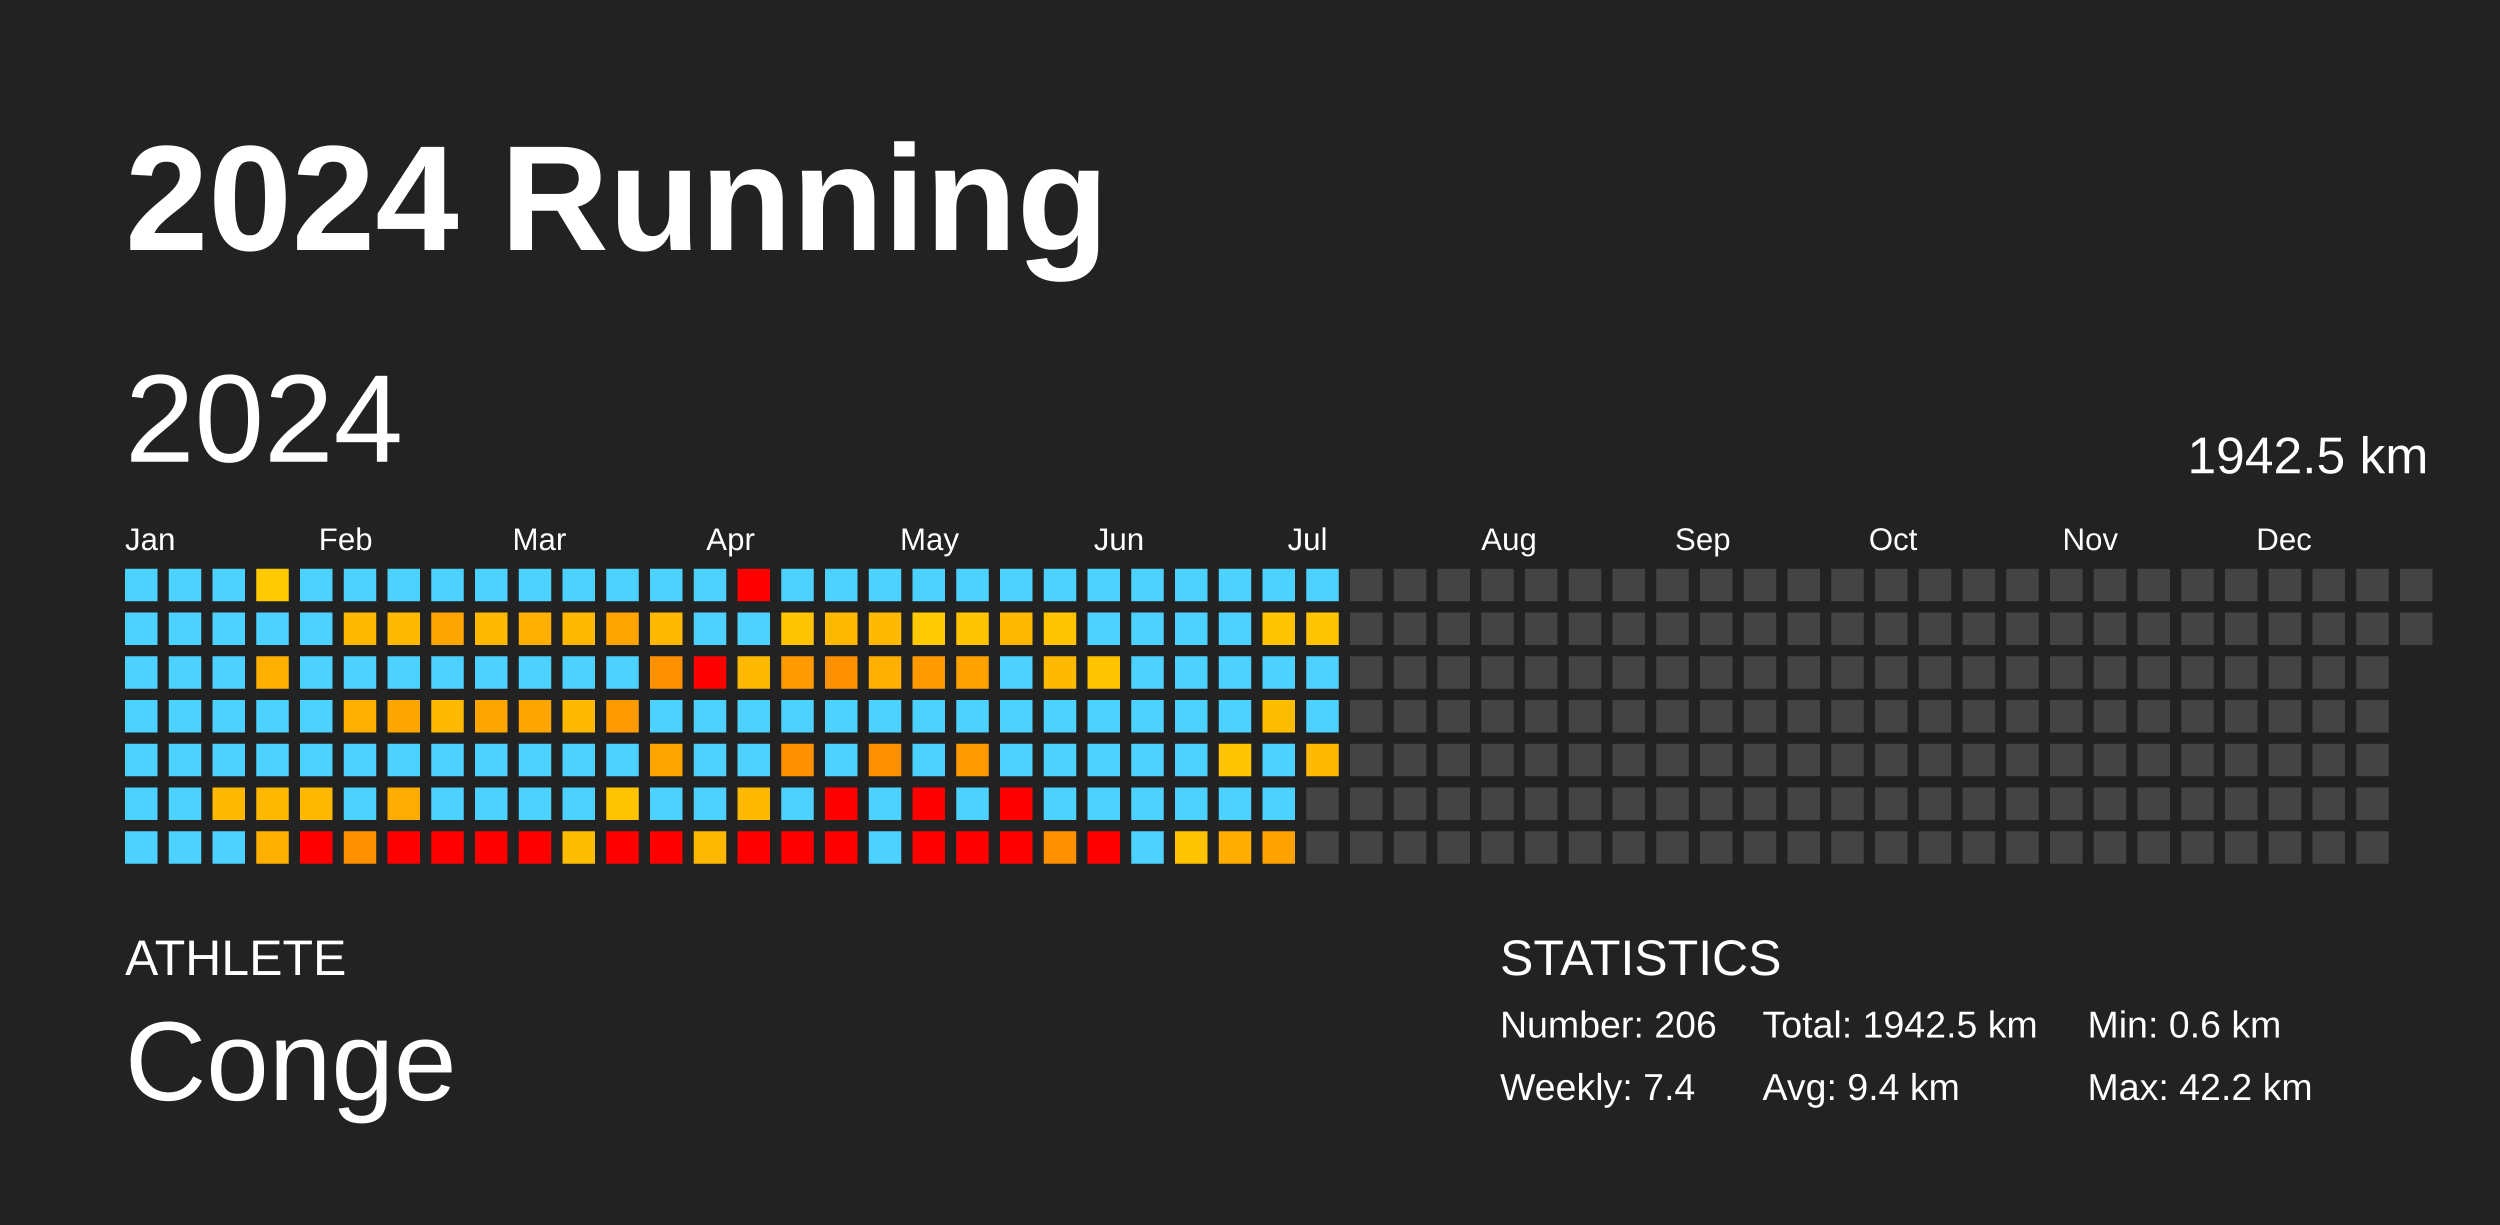
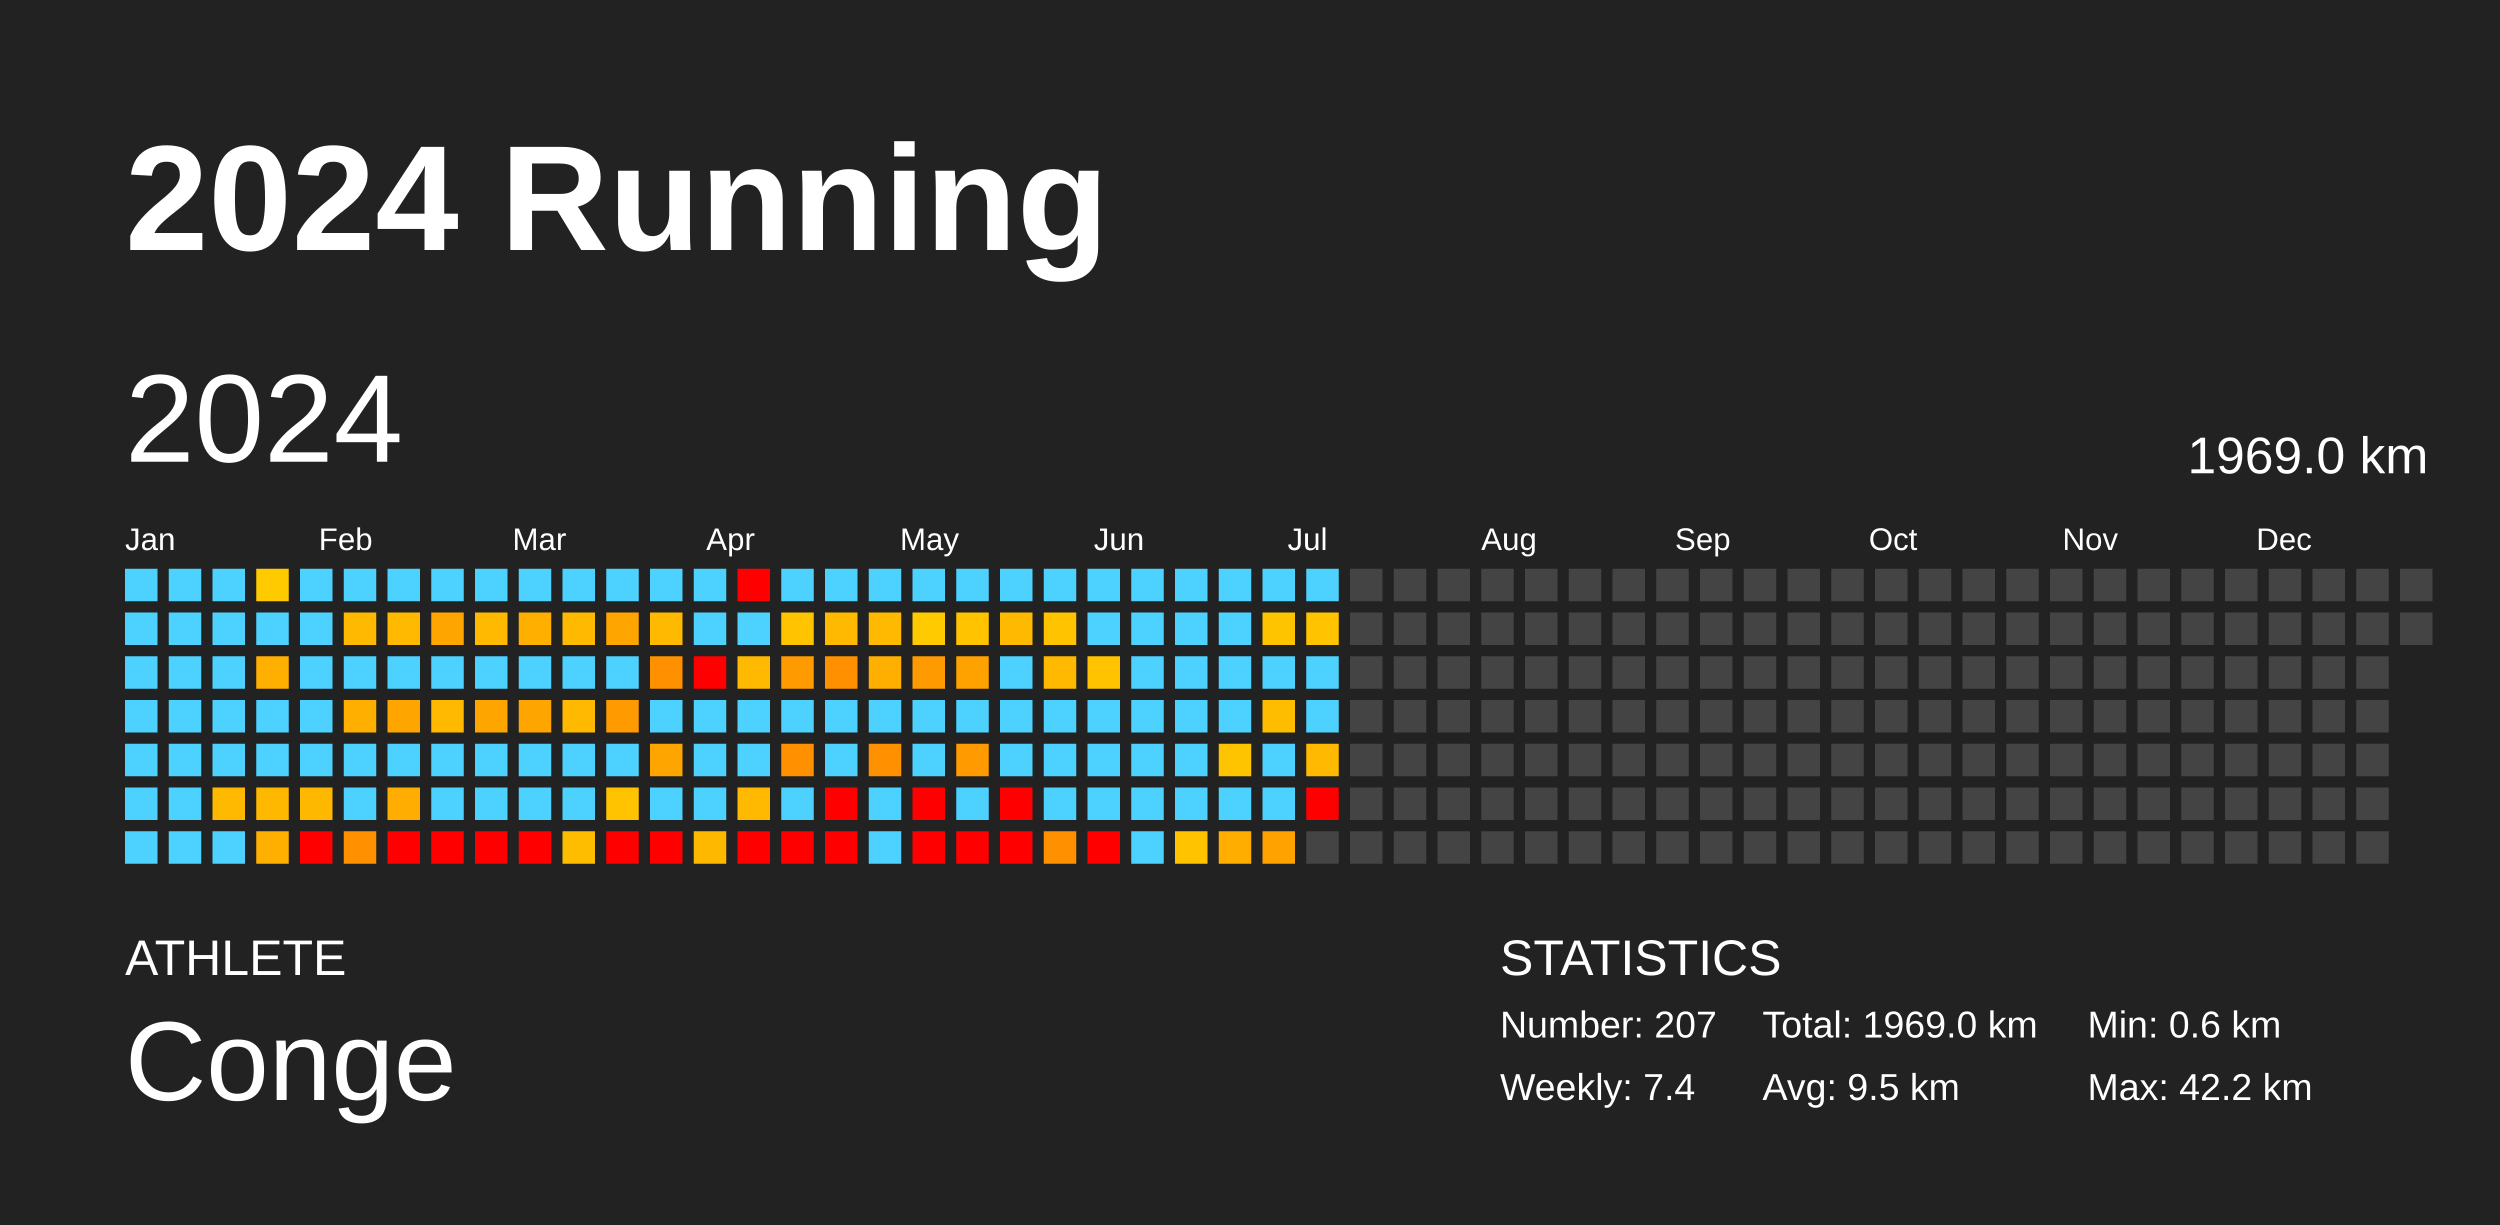
<svg xmlns="http://www.w3.org/2000/svg" baseProfile="full" height="98mm" version="1.1" viewBox="0,0,200,98" width="200mm">
  <defs />
  <rect fill="#222222" height="98" width="200" x="0" y="0" />
  <text fill="#FFFFFF" style="font-size:12px; font-family:Arial; font-weight:bold;" x="10" y="20">2024 Running</text>
  <text fill="#FFFFFF" style="font-size:4px; font-family:Arial" x="10" y="78">ATHLETE</text>
  <text fill="#FFFFFF" style="font-size:9px; font-family:Arial" x="10" y="88">Conge</text>
  <text fill="#FFFFFF" style="font-size:4px; font-family:Arial" x="120" y="78">STATISTICS</text>
-   <text fill="#FFFFFF" style="font-size:3px; font-family:Arial" x="120" y="83">Number: 206</text>
+   <text fill="#FFFFFF" style="font-size:3px; font-family:Arial" x="120" y="83">Number: 207</text>
  <text fill="#FFFFFF" style="font-size:3px; font-family:Arial" x="120" y="88">Weekly: 7.4</text>
-   <text fill="#FFFFFF" style="font-size:3px; font-family:Arial" x="141" y="83">Total: 1942.5 km</text>
-   <text fill="#FFFFFF" style="font-size:3px; font-family:Arial" x="141" y="88">Avg: 9.4 km</text>
+   <text fill="#FFFFFF" style="font-size:3px; font-family:Arial" x="141" y="83">Total: 1969.0 km</text>
+   <text fill="#FFFFFF" style="font-size:3px; font-family:Arial" x="141" y="88">Avg: 9.5 km</text>
  <text fill="#FFFFFF" style="font-size:3px; font-family:Arial" x="167" y="83">Min: 0.6 km</text>
  <text fill="#FFFFFF" style="font-size:3px; font-family:Arial" x="167" y="88">Max: 42.2 km</text>
  <text dominant-baseline="hanging" fill="#FFFFFF" style="font-size:10.0px; font-family:Arial;" x="10" y="30">2024</text>
-   <text dominant-baseline="hanging" fill="#FFFFFF" style="font-size:4.125px; font-family:Arial;" x="175" y="35">1942.5 km</text>
+   <text dominant-baseline="hanging" fill="#FFFFFF" style="font-size:4.125px; font-family:Arial;" x="175" y="35">1969.0 km</text>
  <text fill="#FFFFFF" style="font-size:2.5px; font-family:Arial" x="10.0" y="44">Jan</text>
  <text fill="#FFFFFF" style="font-size:2.5px; font-family:Arial" x="25.5" y="44">Feb</text>
  <text fill="#FFFFFF" style="font-size:2.5px; font-family:Arial" x="41.0" y="44">Mar</text>
  <text fill="#FFFFFF" style="font-size:2.5px; font-family:Arial" x="56.5" y="44">Apr</text>
  <text fill="#FFFFFF" style="font-size:2.5px; font-family:Arial" x="72.0" y="44">May</text>
  <text fill="#FFFFFF" style="font-size:2.5px; font-family:Arial" x="87.5" y="44">Jun</text>
  <text fill="#FFFFFF" style="font-size:2.5px; font-family:Arial" x="103.0" y="44">Jul</text>
  <text fill="#FFFFFF" style="font-size:2.5px; font-family:Arial" x="118.5" y="44">Aug</text>
  <text fill="#FFFFFF" style="font-size:2.5px; font-family:Arial" x="134.0" y="44">Sep</text>
  <text fill="#FFFFFF" style="font-size:2.5px; font-family:Arial" x="149.5" y="44">Oct</text>
  <text fill="#FFFFFF" style="font-size:2.5px; font-family:Arial" x="165.0" y="44">Nov</text>
  <text fill="#FFFFFF" style="font-size:2.5px; font-family:Arial" x="180.5" y="44">Dec</text>
  <rect fill="#4dd2ff" height="2.6" width="2.6" x="10.0" y="45.5" />
  <rect fill="#4dd2ff" height="2.6" width="2.6" x="10.0" y="49.0" />
  <rect fill="#4dd2ff" height="2.6" width="2.6" x="10.0" y="52.5" />
  <rect fill="#4dd2ff" height="2.6" width="2.6" x="10.0" y="56.0" />
  <rect fill="#4dd2ff" height="2.6" width="2.6" x="10.0" y="59.5" />
  <rect fill="#4dd2ff" height="2.6" width="2.6" x="10.0" y="63.0" />
  <rect fill="#4dd2ff" height="2.6" width="2.6" x="10.0" y="66.5" />
  <rect fill="#4dd2ff" height="2.6" width="2.6" x="13.5" y="45.5" />
  <rect fill="#4dd2ff" height="2.6" width="2.6" x="13.5" y="49.0" />
  <rect fill="#4dd2ff" height="2.6" width="2.6" x="13.5" y="52.5" />
  <rect fill="#4dd2ff" height="2.6" width="2.6" x="13.5" y="56.0" />
  <rect fill="#4dd2ff" height="2.6" width="2.6" x="13.5" y="59.5" />
  <rect fill="#4dd2ff" height="2.6" width="2.6" x="13.5" y="63.0" />
  <rect fill="#4dd2ff" height="2.6" width="2.6" x="13.5" y="66.5" />
  <rect fill="#4dd2ff" height="2.6" width="2.6" x="17.0" y="45.5" />
  <rect fill="#4dd2ff" height="2.6" width="2.6" x="17.0" y="49.0" />
  <rect fill="#4dd2ff" height="2.6" width="2.6" x="17.0" y="52.5" />
  <rect fill="#4dd2ff" height="2.6" width="2.6" x="17.0" y="56.0" />
  <rect fill="#4dd2ff" height="2.6" width="2.6" x="17.0" y="59.5" />
  <rect fill="#ffb900" height="2.6" width="2.6" x="17.0" y="63.0" />
  <rect fill="#4dd2ff" height="2.6" width="2.6" x="17.0" y="66.5" />
  <rect fill="#ffca00" height="2.6" width="2.6" x="20.5" y="45.5" />
  <rect fill="#4dd2ff" height="2.6" width="2.6" x="20.5" y="49.0" />
  <rect fill="#ffaf00" height="2.6" width="2.6" x="20.5" y="52.5" />
  <rect fill="#4dd2ff" height="2.6" width="2.6" x="20.5" y="56.0" />
  <rect fill="#4dd2ff" height="2.6" width="2.6" x="20.5" y="59.5" />
  <rect fill="#ffb800" height="2.6" width="2.6" x="20.5" y="63.0" />
  <rect fill="#ffaf00" height="2.6" width="2.6" x="20.5" y="66.5" />
  <rect fill="#4dd2ff" height="2.6" width="2.6" x="24.0" y="45.5" />
  <rect fill="#4dd2ff" height="2.6" width="2.6" x="24.0" y="49.0" />
  <rect fill="#4dd2ff" height="2.6" width="2.6" x="24.0" y="52.5" />
  <rect fill="#4dd2ff" height="2.6" width="2.6" x="24.0" y="56.0" />
  <rect fill="#4dd2ff" height="2.6" width="2.6" x="24.0" y="59.5" />
  <rect fill="#ffb800" height="2.6" width="2.6" x="24.0" y="63.0" />
  <rect fill="red" height="2.6" width="2.6" x="24.0" y="66.5" />
  <rect fill="#4dd2ff" height="2.6" width="2.6" x="27.5" y="45.5" />
  <rect fill="#ffb900" height="2.6" width="2.6" x="27.5" y="49.0" />
  <rect fill="#4dd2ff" height="2.6" width="2.6" x="27.5" y="52.5" />
  <rect fill="#ffaf00" height="2.6" width="2.6" x="27.5" y="56.0" />
  <rect fill="#4dd2ff" height="2.6" width="2.6" x="27.5" y="59.5" />
  <rect fill="#4dd2ff" height="2.6" width="2.6" x="27.5" y="63.0" />
  <rect fill="#ff9100" height="2.6" width="2.6" x="27.5" y="66.5" />
  <rect fill="#4dd2ff" height="2.6" width="2.6" x="31.0" y="45.5" />
  <rect fill="#ffb900" height="2.6" width="2.6" x="31.0" y="49.0" />
  <rect fill="#4dd2ff" height="2.6" width="2.6" x="31.0" y="52.5" />
  <rect fill="#ffa500" height="2.6" width="2.6" x="31.0" y="56.0" />
  <rect fill="#4dd2ff" height="2.6" width="2.6" x="31.0" y="59.5" />
  <rect fill="#ffad00" height="2.6" width="2.6" x="31.0" y="63.0" />
  <rect fill="red" height="2.6" width="2.6" x="31.0" y="66.5" />
  <rect fill="#4dd2ff" height="2.6" width="2.6" x="34.5" y="45.5" />
  <rect fill="#ffa500" height="2.6" width="2.6" x="34.5" y="49.0" />
  <rect fill="#4dd2ff" height="2.6" width="2.6" x="34.5" y="52.5" />
  <rect fill="#ffb900" height="2.6" width="2.6" x="34.5" y="56.0" />
  <rect fill="#4dd2ff" height="2.6" width="2.6" x="34.5" y="59.5" />
  <rect fill="#4dd2ff" height="2.6" width="2.6" x="34.5" y="63.0" />
  <rect fill="red" height="2.6" width="2.6" x="34.5" y="66.5" />
  <rect fill="#4dd2ff" height="2.6" width="2.6" x="38.0" y="45.5" />
  <rect fill="#ffb900" height="2.6" width="2.6" x="38.0" y="49.0" />
  <rect fill="#4dd2ff" height="2.6" width="2.6" x="38.0" y="52.5" />
  <rect fill="#ffa500" height="2.6" width="2.6" x="38.0" y="56.0" />
  <rect fill="#4dd2ff" height="2.6" width="2.6" x="38.0" y="59.5" />
  <rect fill="#4dd2ff" height="2.6" width="2.6" x="38.0" y="63.0" />
  <rect fill="red" height="2.6" width="2.6" x="38.0" y="66.5" />
  <rect fill="#4dd2ff" height="2.6" width="2.6" x="41.5" y="45.5" />
  <rect fill="#ffaf00" height="2.6" width="2.6" x="41.5" y="49.0" />
  <rect fill="#4dd2ff" height="2.6" width="2.6" x="41.5" y="52.5" />
  <rect fill="#ffa500" height="2.6" width="2.6" x="41.5" y="56.0" />
  <rect fill="#4dd2ff" height="2.6" width="2.6" x="41.5" y="59.5" />
  <rect fill="#4dd2ff" height="2.6" width="2.6" x="41.5" y="63.0" />
  <rect fill="red" height="2.6" width="2.6" x="41.5" y="66.5" />
  <rect fill="#4dd2ff" height="2.6" width="2.6" x="45.0" y="45.5" />
  <rect fill="#ffb900" height="2.6" width="2.6" x="45.0" y="49.0" />
  <rect fill="#4dd2ff" height="2.6" width="2.6" x="45.0" y="52.5" />
  <rect fill="#ffb900" height="2.6" width="2.6" x="45.0" y="56.0" />
  <rect fill="#4dd2ff" height="2.6" width="2.6" x="45.0" y="59.5" />
  <rect fill="#4dd2ff" height="2.6" width="2.6" x="45.0" y="63.0" />
  <rect fill="#ffbd00" height="2.6" width="2.6" x="45.0" y="66.5" />
  <rect fill="#4dd2ff" height="2.6" width="2.6" x="48.5" y="45.5" />
  <rect fill="#ffa500" height="2.6" width="2.6" x="48.5" y="49.0" />
  <rect fill="#4dd2ff" height="2.6" width="2.6" x="48.5" y="52.5" />
  <rect fill="#ff9b00" height="2.6" width="2.6" x="48.5" y="56.0" />
  <rect fill="#4dd2ff" height="2.6" width="2.6" x="48.5" y="59.5" />
  <rect fill="#ffc300" height="2.6" width="2.6" x="48.5" y="63.0" />
  <rect fill="red" height="2.6" width="2.6" x="48.5" y="66.5" />
  <rect fill="#4dd2ff" height="2.6" width="2.6" x="52.0" y="45.5" />
  <rect fill="#ffb900" height="2.6" width="2.6" x="52.0" y="49.0" />
  <rect fill="#ff9100" height="2.6" width="2.6" x="52.0" y="52.5" />
  <rect fill="#4dd2ff" height="2.6" width="2.6" x="52.0" y="56.0" />
  <rect fill="#ffa500" height="2.6" width="2.6" x="52.0" y="59.5" />
  <rect fill="#4dd2ff" height="2.6" width="2.6" x="52.0" y="63.0" />
  <rect fill="red" height="2.6" width="2.6" x="52.0" y="66.5" />
  <rect fill="#4dd2ff" height="2.6" width="2.6" x="55.5" y="45.5" />
  <rect fill="#4dd2ff" height="2.6" width="2.6" x="55.5" y="49.0" />
  <rect fill="red" height="2.6" width="2.6" x="55.5" y="52.5" />
  <rect fill="#4dd2ff" height="2.6" width="2.6" x="55.5" y="56.0" />
  <rect fill="#4dd2ff" height="2.6" width="2.6" x="55.5" y="59.5" />
  <rect fill="#4dd2ff" height="2.6" width="2.6" x="55.5" y="63.0" />
  <rect fill="#ffb800" height="2.6" width="2.6" x="55.5" y="66.5" />
  <rect fill="red" height="2.6" width="2.6" x="59.0" y="45.5" />
  <rect fill="#4dd2ff" height="2.6" width="2.6" x="59.0" y="49.0" />
  <rect fill="#ffb900" height="2.6" width="2.6" x="59.0" y="52.5" />
  <rect fill="#4dd2ff" height="2.6" width="2.6" x="59.0" y="56.0" />
  <rect fill="#4dd2ff" height="2.6" width="2.6" x="59.0" y="59.5" />
  <rect fill="#ffb900" height="2.6" width="2.6" x="59.0" y="63.0" />
  <rect fill="red" height="2.6" width="2.6" x="59.0" y="66.5" />
  <rect fill="#4dd2ff" height="2.6" width="2.6" x="62.5" y="45.5" />
  <rect fill="#ffc300" height="2.6" width="2.6" x="62.5" y="49.0" />
  <rect fill="#ff9b00" height="2.6" width="2.6" x="62.5" y="52.5" />
  <rect fill="#4dd2ff" height="2.6" width="2.6" x="62.5" y="56.0" />
  <rect fill="#ff9100" height="2.6" width="2.6" x="62.5" y="59.5" />
  <rect fill="#4dd2ff" height="2.6" width="2.6" x="62.5" y="63.0" />
  <rect fill="red" height="2.6" width="2.6" x="62.5" y="66.5" />
  <rect fill="#4dd2ff" height="2.6" width="2.6" x="66.0" y="45.5" />
  <rect fill="#ffb900" height="2.6" width="2.6" x="66.0" y="49.0" />
  <rect fill="#ff9100" height="2.6" width="2.6" x="66.0" y="52.5" />
  <rect fill="#4dd2ff" height="2.6" width="2.6" x="66.0" y="56.0" />
  <rect fill="#4dd2ff" height="2.6" width="2.6" x="66.0" y="59.5" />
  <rect fill="red" height="2.6" width="2.6" x="66.0" y="63.0" />
  <rect fill="red" height="2.6" width="2.6" x="66.0" y="66.5" />
  <rect fill="#4dd2ff" height="2.6" width="2.6" x="69.5" y="45.5" />
  <rect fill="#ffb900" height="2.6" width="2.6" x="69.5" y="49.0" />
  <rect fill="#ffaf00" height="2.6" width="2.6" x="69.5" y="52.5" />
  <rect fill="#4dd2ff" height="2.6" width="2.6" x="69.5" y="56.0" />
  <rect fill="#ff9100" height="2.6" width="2.6" x="69.5" y="59.5" />
  <rect fill="#4dd2ff" height="2.6" width="2.6" x="69.5" y="63.0" />
  <rect fill="#4dd2ff" height="2.6" width="2.6" x="69.5" y="66.5" />
  <rect fill="#4dd2ff" height="2.6" width="2.6" x="73.0" y="45.5" />
  <rect fill="#ffca00" height="2.6" width="2.6" x="73.0" y="49.0" />
  <rect fill="#ff9b00" height="2.6" width="2.6" x="73.0" y="52.5" />
  <rect fill="#4dd2ff" height="2.6" width="2.6" x="73.0" y="56.0" />
  <rect fill="#4dd2ff" height="2.6" width="2.6" x="73.0" y="59.5" />
  <rect fill="red" height="2.6" width="2.6" x="73.0" y="63.0" />
  <rect fill="red" height="2.6" width="2.6" x="73.0" y="66.5" />
  <rect fill="#4dd2ff" height="2.6" width="2.6" x="76.5" y="45.5" />
  <rect fill="#ffc300" height="2.6" width="2.6" x="76.5" y="49.0" />
  <rect fill="#ffa200" height="2.6" width="2.6" x="76.5" y="52.5" />
  <rect fill="#4dd2ff" height="2.6" width="2.6" x="76.5" y="56.0" />
  <rect fill="#ff9b00" height="2.6" width="2.6" x="76.5" y="59.5" />
  <rect fill="#4dd2ff" height="2.6" width="2.6" x="76.5" y="63.0" />
  <rect fill="red" height="2.6" width="2.6" x="76.5" y="66.5" />
  <rect fill="#4dd2ff" height="2.6" width="2.6" x="80.0" y="45.5" />
  <rect fill="#ffb900" height="2.6" width="2.6" x="80.0" y="49.0" />
  <rect fill="#4dd2ff" height="2.6" width="2.6" x="80.0" y="52.5" />
  <rect fill="#4dd2ff" height="2.6" width="2.6" x="80.0" y="56.0" />
  <rect fill="#4dd2ff" height="2.6" width="2.6" x="80.0" y="59.5" />
  <rect fill="red" height="2.6" width="2.6" x="80.0" y="63.0" />
  <rect fill="red" height="2.6" width="2.6" x="80.0" y="66.5" />
  <rect fill="#4dd2ff" height="2.6" width="2.6" x="83.5" y="45.5" />
  <rect fill="#ffc300" height="2.6" width="2.6" x="83.5" y="49.0" />
  <rect fill="#ffb900" height="2.6" width="2.6" x="83.5" y="52.5" />
  <rect fill="#4dd2ff" height="2.6" width="2.6" x="83.5" y="56.0" />
  <rect fill="#4dd2ff" height="2.6" width="2.6" x="83.5" y="59.5" />
  <rect fill="#4dd2ff" height="2.6" width="2.6" x="83.5" y="63.0" />
  <rect fill="#ff9100" height="2.6" width="2.6" x="83.5" y="66.5" />
  <rect fill="#4dd2ff" height="2.6" width="2.6" x="87.0" y="45.5" />
  <rect fill="#4dd2ff" height="2.6" width="2.6" x="87.0" y="49.0" />
  <rect fill="#ffc300" height="2.6" width="2.6" x="87.0" y="52.5" />
  <rect fill="#4dd2ff" height="2.6" width="2.6" x="87.0" y="56.0" />
  <rect fill="#4dd2ff" height="2.6" width="2.6" x="87.0" y="59.5" />
  <rect fill="#4dd2ff" height="2.6" width="2.6" x="87.0" y="63.0" />
  <rect fill="red" height="2.6" width="2.6" x="87.0" y="66.5" />
  <rect fill="#4dd2ff" height="2.6" width="2.6" x="90.5" y="45.5" />
  <rect fill="#4dd2ff" height="2.6" width="2.6" x="90.5" y="49.0" />
  <rect fill="#4dd2ff" height="2.6" width="2.6" x="90.5" y="52.5" />
  <rect fill="#4dd2ff" height="2.6" width="2.6" x="90.5" y="56.0" />
  <rect fill="#4dd2ff" height="2.6" width="2.6" x="90.5" y="59.5" />
  <rect fill="#4dd2ff" height="2.6" width="2.6" x="90.5" y="63.0" />
  <rect fill="#4dd2ff" height="2.6" width="2.6" x="90.5" y="66.5" />
  <rect fill="#4dd2ff" height="2.6" width="2.6" x="94.0" y="45.5" />
  <rect fill="#4dd2ff" height="2.6" width="2.6" x="94.0" y="49.0" />
  <rect fill="#4dd2ff" height="2.6" width="2.6" x="94.0" y="52.5" />
  <rect fill="#4dd2ff" height="2.6" width="2.6" x="94.0" y="56.0" />
  <rect fill="#4dd2ff" height="2.6" width="2.6" x="94.0" y="59.5" />
  <rect fill="#4dd2ff" height="2.6" width="2.6" x="94.0" y="63.0" />
  <rect fill="#ffc300" height="2.6" width="2.6" x="94.0" y="66.5" />
  <rect fill="#4dd2ff" height="2.6" width="2.6" x="97.5" y="45.5" />
  <rect fill="#4dd2ff" height="2.6" width="2.6" x="97.5" y="49.0" />
  <rect fill="#4dd2ff" height="2.6" width="2.6" x="97.5" y="52.5" />
  <rect fill="#4dd2ff" height="2.6" width="2.6" x="97.5" y="56.0" />
  <rect fill="#ffc400" height="2.6" width="2.6" x="97.5" y="59.5" />
  <rect fill="#4dd2ff" height="2.6" width="2.6" x="97.5" y="63.0" />
  <rect fill="#ffae00" height="2.6" width="2.6" x="97.5" y="66.5" />
  <rect fill="#4dd2ff" height="2.6" width="2.6" x="101.0" y="45.5" />
  <rect fill="#ffc400" height="2.6" width="2.6" x="101.0" y="49.0" />
  <rect fill="#4dd2ff" height="2.6" width="2.6" x="101.0" y="52.5" />
  <rect fill="#ffbd00" height="2.6" width="2.6" x="101.0" y="56.0" />
  <rect fill="#4dd2ff" height="2.6" width="2.6" x="101.0" y="59.5" />
  <rect fill="#4dd2ff" height="2.6" width="2.6" x="101.0" y="63.0" />
  <rect fill="#ffa200" height="2.6" width="2.6" x="101.0" y="66.5" />
  <rect fill="#4dd2ff" height="2.6" width="2.6" x="104.5" y="45.5" />
  <rect fill="#ffc300" height="2.6" width="2.6" x="104.5" y="49.0" />
  <rect fill="#4dd2ff" height="2.6" width="2.6" x="104.5" y="52.5" />
  <rect fill="#4dd2ff" height="2.6" width="2.6" x="104.5" y="56.0" />
  <rect fill="#ffb900" height="2.6" width="2.6" x="104.5" y="59.5" />
-   <rect fill="#444444" height="2.6" width="2.6" x="104.5" y="63.0" />
+   <rect fill="red" height="2.6" width="2.6" x="104.5" y="63.0" />
  <rect fill="#444444" height="2.6" width="2.6" x="104.5" y="66.5" />
  <rect fill="#444444" height="2.6" width="2.6" x="108.0" y="45.5" />
  <rect fill="#444444" height="2.6" width="2.6" x="108.0" y="49.0" />
  <rect fill="#444444" height="2.6" width="2.6" x="108.0" y="52.5" />
  <rect fill="#444444" height="2.6" width="2.6" x="108.0" y="56.0" />
  <rect fill="#444444" height="2.6" width="2.6" x="108.0" y="59.5" />
  <rect fill="#444444" height="2.6" width="2.6" x="108.0" y="63.0" />
  <rect fill="#444444" height="2.6" width="2.6" x="108.0" y="66.5" />
  <rect fill="#444444" height="2.6" width="2.6" x="111.5" y="45.5" />
  <rect fill="#444444" height="2.6" width="2.6" x="111.5" y="49.0" />
  <rect fill="#444444" height="2.6" width="2.6" x="111.5" y="52.5" />
  <rect fill="#444444" height="2.6" width="2.6" x="111.5" y="56.0" />
  <rect fill="#444444" height="2.6" width="2.6" x="111.5" y="59.5" />
  <rect fill="#444444" height="2.6" width="2.6" x="111.5" y="63.0" />
  <rect fill="#444444" height="2.6" width="2.6" x="111.5" y="66.5" />
  <rect fill="#444444" height="2.6" width="2.6" x="115.0" y="45.5" />
  <rect fill="#444444" height="2.6" width="2.6" x="115.0" y="49.0" />
  <rect fill="#444444" height="2.6" width="2.6" x="115.0" y="52.5" />
  <rect fill="#444444" height="2.6" width="2.6" x="115.0" y="56.0" />
  <rect fill="#444444" height="2.6" width="2.6" x="115.0" y="59.5" />
  <rect fill="#444444" height="2.6" width="2.6" x="115.0" y="63.0" />
  <rect fill="#444444" height="2.6" width="2.6" x="115.0" y="66.5" />
  <rect fill="#444444" height="2.6" width="2.6" x="118.5" y="45.5" />
  <rect fill="#444444" height="2.6" width="2.6" x="118.5" y="49.0" />
  <rect fill="#444444" height="2.6" width="2.6" x="118.5" y="52.5" />
  <rect fill="#444444" height="2.6" width="2.6" x="118.5" y="56.0" />
  <rect fill="#444444" height="2.6" width="2.6" x="118.5" y="59.5" />
  <rect fill="#444444" height="2.6" width="2.6" x="118.5" y="63.0" />
  <rect fill="#444444" height="2.6" width="2.6" x="118.5" y="66.5" />
  <rect fill="#444444" height="2.6" width="2.6" x="122.0" y="45.5" />
  <rect fill="#444444" height="2.6" width="2.6" x="122.0" y="49.0" />
  <rect fill="#444444" height="2.6" width="2.6" x="122.0" y="52.5" />
  <rect fill="#444444" height="2.6" width="2.6" x="122.0" y="56.0" />
  <rect fill="#444444" height="2.6" width="2.6" x="122.0" y="59.5" />
  <rect fill="#444444" height="2.6" width="2.6" x="122.0" y="63.0" />
  <rect fill="#444444" height="2.6" width="2.6" x="122.0" y="66.5" />
  <rect fill="#444444" height="2.6" width="2.6" x="125.5" y="45.5" />
  <rect fill="#444444" height="2.6" width="2.6" x="125.5" y="49.0" />
  <rect fill="#444444" height="2.6" width="2.6" x="125.5" y="52.5" />
  <rect fill="#444444" height="2.6" width="2.6" x="125.5" y="56.0" />
  <rect fill="#444444" height="2.6" width="2.6" x="125.5" y="59.5" />
  <rect fill="#444444" height="2.6" width="2.6" x="125.5" y="63.0" />
  <rect fill="#444444" height="2.6" width="2.6" x="125.5" y="66.5" />
  <rect fill="#444444" height="2.6" width="2.6" x="129.0" y="45.5" />
  <rect fill="#444444" height="2.6" width="2.6" x="129.0" y="49.0" />
  <rect fill="#444444" height="2.6" width="2.6" x="129.0" y="52.5" />
  <rect fill="#444444" height="2.6" width="2.6" x="129.0" y="56.0" />
  <rect fill="#444444" height="2.6" width="2.6" x="129.0" y="59.5" />
  <rect fill="#444444" height="2.6" width="2.6" x="129.0" y="63.0" />
  <rect fill="#444444" height="2.6" width="2.6" x="129.0" y="66.5" />
  <rect fill="#444444" height="2.6" width="2.6" x="132.5" y="45.5" />
  <rect fill="#444444" height="2.6" width="2.6" x="132.5" y="49.0" />
  <rect fill="#444444" height="2.6" width="2.6" x="132.5" y="52.5" />
  <rect fill="#444444" height="2.6" width="2.6" x="132.5" y="56.0" />
  <rect fill="#444444" height="2.6" width="2.6" x="132.5" y="59.5" />
  <rect fill="#444444" height="2.6" width="2.6" x="132.5" y="63.0" />
  <rect fill="#444444" height="2.6" width="2.6" x="132.5" y="66.5" />
  <rect fill="#444444" height="2.6" width="2.6" x="136.0" y="45.5" />
  <rect fill="#444444" height="2.6" width="2.6" x="136.0" y="49.0" />
  <rect fill="#444444" height="2.6" width="2.6" x="136.0" y="52.5" />
  <rect fill="#444444" height="2.6" width="2.6" x="136.0" y="56.0" />
  <rect fill="#444444" height="2.6" width="2.6" x="136.0" y="59.5" />
  <rect fill="#444444" height="2.6" width="2.6" x="136.0" y="63.0" />
  <rect fill="#444444" height="2.6" width="2.6" x="136.0" y="66.5" />
  <rect fill="#444444" height="2.6" width="2.6" x="139.5" y="45.5" />
  <rect fill="#444444" height="2.6" width="2.6" x="139.5" y="49.0" />
  <rect fill="#444444" height="2.6" width="2.6" x="139.5" y="52.5" />
  <rect fill="#444444" height="2.6" width="2.6" x="139.5" y="56.0" />
  <rect fill="#444444" height="2.6" width="2.6" x="139.5" y="59.5" />
  <rect fill="#444444" height="2.6" width="2.6" x="139.5" y="63.0" />
  <rect fill="#444444" height="2.6" width="2.6" x="139.5" y="66.5" />
  <rect fill="#444444" height="2.6" width="2.6" x="143.0" y="45.5" />
  <rect fill="#444444" height="2.6" width="2.6" x="143.0" y="49.0" />
  <rect fill="#444444" height="2.6" width="2.6" x="143.0" y="52.5" />
  <rect fill="#444444" height="2.6" width="2.6" x="143.0" y="56.0" />
  <rect fill="#444444" height="2.6" width="2.6" x="143.0" y="59.5" />
  <rect fill="#444444" height="2.6" width="2.6" x="143.0" y="63.0" />
  <rect fill="#444444" height="2.6" width="2.6" x="143.0" y="66.5" />
  <rect fill="#444444" height="2.6" width="2.6" x="146.5" y="45.5" />
  <rect fill="#444444" height="2.6" width="2.6" x="146.5" y="49.0" />
  <rect fill="#444444" height="2.6" width="2.6" x="146.5" y="52.5" />
  <rect fill="#444444" height="2.6" width="2.6" x="146.5" y="56.0" />
  <rect fill="#444444" height="2.6" width="2.6" x="146.5" y="59.5" />
  <rect fill="#444444" height="2.6" width="2.6" x="146.5" y="63.0" />
  <rect fill="#444444" height="2.6" width="2.6" x="146.5" y="66.5" />
  <rect fill="#444444" height="2.6" width="2.6" x="150.0" y="45.5" />
  <rect fill="#444444" height="2.6" width="2.6" x="150.0" y="49.0" />
  <rect fill="#444444" height="2.6" width="2.6" x="150.0" y="52.5" />
  <rect fill="#444444" height="2.6" width="2.6" x="150.0" y="56.0" />
  <rect fill="#444444" height="2.6" width="2.6" x="150.0" y="59.5" />
  <rect fill="#444444" height="2.6" width="2.6" x="150.0" y="63.0" />
  <rect fill="#444444" height="2.6" width="2.6" x="150.0" y="66.5" />
  <rect fill="#444444" height="2.6" width="2.6" x="153.5" y="45.5" />
  <rect fill="#444444" height="2.6" width="2.6" x="153.5" y="49.0" />
  <rect fill="#444444" height="2.6" width="2.6" x="153.5" y="52.5" />
  <rect fill="#444444" height="2.6" width="2.6" x="153.5" y="56.0" />
  <rect fill="#444444" height="2.6" width="2.6" x="153.5" y="59.5" />
  <rect fill="#444444" height="2.6" width="2.6" x="153.5" y="63.0" />
  <rect fill="#444444" height="2.6" width="2.6" x="153.5" y="66.5" />
  <rect fill="#444444" height="2.6" width="2.6" x="157.0" y="45.5" />
  <rect fill="#444444" height="2.6" width="2.6" x="157.0" y="49.0" />
  <rect fill="#444444" height="2.6" width="2.6" x="157.0" y="52.5" />
  <rect fill="#444444" height="2.6" width="2.6" x="157.0" y="56.0" />
  <rect fill="#444444" height="2.6" width="2.6" x="157.0" y="59.5" />
  <rect fill="#444444" height="2.6" width="2.6" x="157.0" y="63.0" />
  <rect fill="#444444" height="2.6" width="2.6" x="157.0" y="66.5" />
  <rect fill="#444444" height="2.6" width="2.6" x="160.5" y="45.5" />
  <rect fill="#444444" height="2.6" width="2.6" x="160.5" y="49.0" />
  <rect fill="#444444" height="2.6" width="2.6" x="160.5" y="52.5" />
  <rect fill="#444444" height="2.6" width="2.6" x="160.5" y="56.0" />
  <rect fill="#444444" height="2.6" width="2.6" x="160.5" y="59.5" />
  <rect fill="#444444" height="2.6" width="2.6" x="160.5" y="63.0" />
  <rect fill="#444444" height="2.6" width="2.6" x="160.5" y="66.5" />
  <rect fill="#444444" height="2.6" width="2.6" x="164.0" y="45.5" />
  <rect fill="#444444" height="2.6" width="2.6" x="164.0" y="49.0" />
  <rect fill="#444444" height="2.6" width="2.6" x="164.0" y="52.5" />
  <rect fill="#444444" height="2.6" width="2.6" x="164.0" y="56.0" />
  <rect fill="#444444" height="2.6" width="2.6" x="164.0" y="59.5" />
  <rect fill="#444444" height="2.6" width="2.6" x="164.0" y="63.0" />
  <rect fill="#444444" height="2.6" width="2.6" x="164.0" y="66.5" />
  <rect fill="#444444" height="2.6" width="2.6" x="167.5" y="45.5" />
  <rect fill="#444444" height="2.6" width="2.6" x="167.5" y="49.0" />
  <rect fill="#444444" height="2.6" width="2.6" x="167.5" y="52.5" />
  <rect fill="#444444" height="2.6" width="2.6" x="167.5" y="56.0" />
  <rect fill="#444444" height="2.6" width="2.6" x="167.5" y="59.5" />
  <rect fill="#444444" height="2.6" width="2.6" x="167.5" y="63.0" />
  <rect fill="#444444" height="2.6" width="2.6" x="167.5" y="66.5" />
  <rect fill="#444444" height="2.6" width="2.6" x="171.0" y="45.5" />
  <rect fill="#444444" height="2.6" width="2.6" x="171.0" y="49.0" />
  <rect fill="#444444" height="2.6" width="2.6" x="171.0" y="52.5" />
  <rect fill="#444444" height="2.6" width="2.6" x="171.0" y="56.0" />
  <rect fill="#444444" height="2.6" width="2.6" x="171.0" y="59.5" />
  <rect fill="#444444" height="2.6" width="2.6" x="171.0" y="63.0" />
  <rect fill="#444444" height="2.6" width="2.6" x="171.0" y="66.5" />
  <rect fill="#444444" height="2.6" width="2.6" x="174.5" y="45.5" />
  <rect fill="#444444" height="2.6" width="2.6" x="174.5" y="49.0" />
  <rect fill="#444444" height="2.6" width="2.6" x="174.5" y="52.5" />
  <rect fill="#444444" height="2.6" width="2.6" x="174.5" y="56.0" />
  <rect fill="#444444" height="2.6" width="2.6" x="174.5" y="59.5" />
  <rect fill="#444444" height="2.6" width="2.6" x="174.5" y="63.0" />
  <rect fill="#444444" height="2.6" width="2.6" x="174.5" y="66.5" />
  <rect fill="#444444" height="2.6" width="2.6" x="178.0" y="45.5" />
  <rect fill="#444444" height="2.6" width="2.6" x="178.0" y="49.0" />
  <rect fill="#444444" height="2.6" width="2.6" x="178.0" y="52.5" />
  <rect fill="#444444" height="2.6" width="2.6" x="178.0" y="56.0" />
  <rect fill="#444444" height="2.6" width="2.6" x="178.0" y="59.5" />
  <rect fill="#444444" height="2.6" width="2.6" x="178.0" y="63.0" />
  <rect fill="#444444" height="2.6" width="2.6" x="178.0" y="66.5" />
  <rect fill="#444444" height="2.6" width="2.6" x="181.5" y="45.5" />
  <rect fill="#444444" height="2.6" width="2.6" x="181.5" y="49.0" />
  <rect fill="#444444" height="2.6" width="2.6" x="181.5" y="52.5" />
  <rect fill="#444444" height="2.6" width="2.6" x="181.5" y="56.0" />
  <rect fill="#444444" height="2.6" width="2.6" x="181.5" y="59.5" />
  <rect fill="#444444" height="2.6" width="2.6" x="181.5" y="63.0" />
  <rect fill="#444444" height="2.6" width="2.6" x="181.5" y="66.5" />
  <rect fill="#444444" height="2.6" width="2.6" x="185.0" y="45.5" />
  <rect fill="#444444" height="2.6" width="2.6" x="185.0" y="49.0" />
  <rect fill="#444444" height="2.6" width="2.6" x="185.0" y="52.5" />
  <rect fill="#444444" height="2.6" width="2.6" x="185.0" y="56.0" />
  <rect fill="#444444" height="2.6" width="2.6" x="185.0" y="59.5" />
  <rect fill="#444444" height="2.6" width="2.6" x="185.0" y="63.0" />
  <rect fill="#444444" height="2.6" width="2.6" x="185.0" y="66.5" />
  <rect fill="#444444" height="2.6" width="2.6" x="188.5" y="45.5" />
  <rect fill="#444444" height="2.6" width="2.6" x="188.5" y="49.0" />
  <rect fill="#444444" height="2.6" width="2.6" x="188.5" y="52.5" />
  <rect fill="#444444" height="2.6" width="2.6" x="188.5" y="56.0" />
  <rect fill="#444444" height="2.6" width="2.6" x="188.5" y="59.5" />
  <rect fill="#444444" height="2.6" width="2.6" x="188.5" y="63.0" />
  <rect fill="#444444" height="2.6" width="2.6" x="188.5" y="66.5" />
  <rect fill="#444444" height="2.6" width="2.6" x="192.0" y="45.5" />
  <rect fill="#444444" height="2.6" width="2.6" x="192.0" y="49.0" />
</svg>
